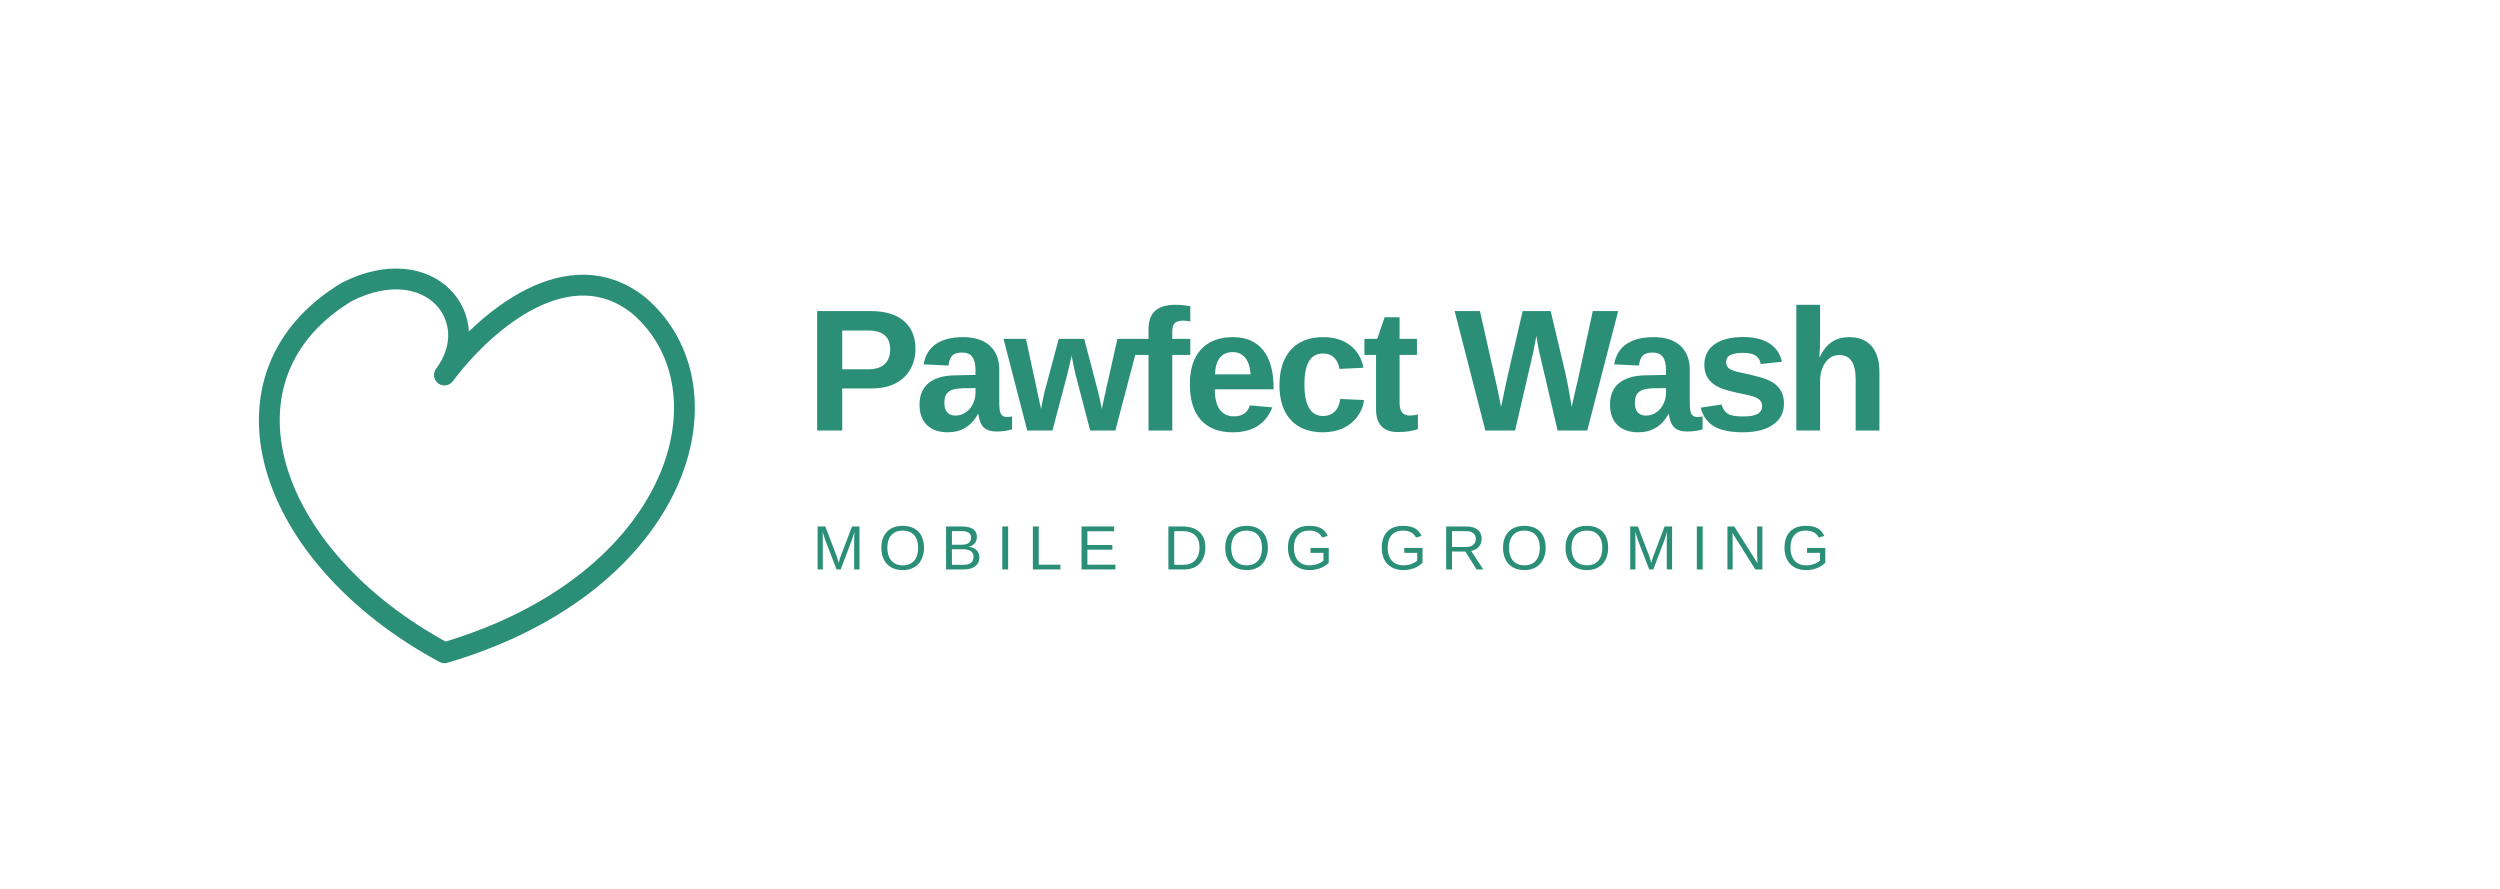
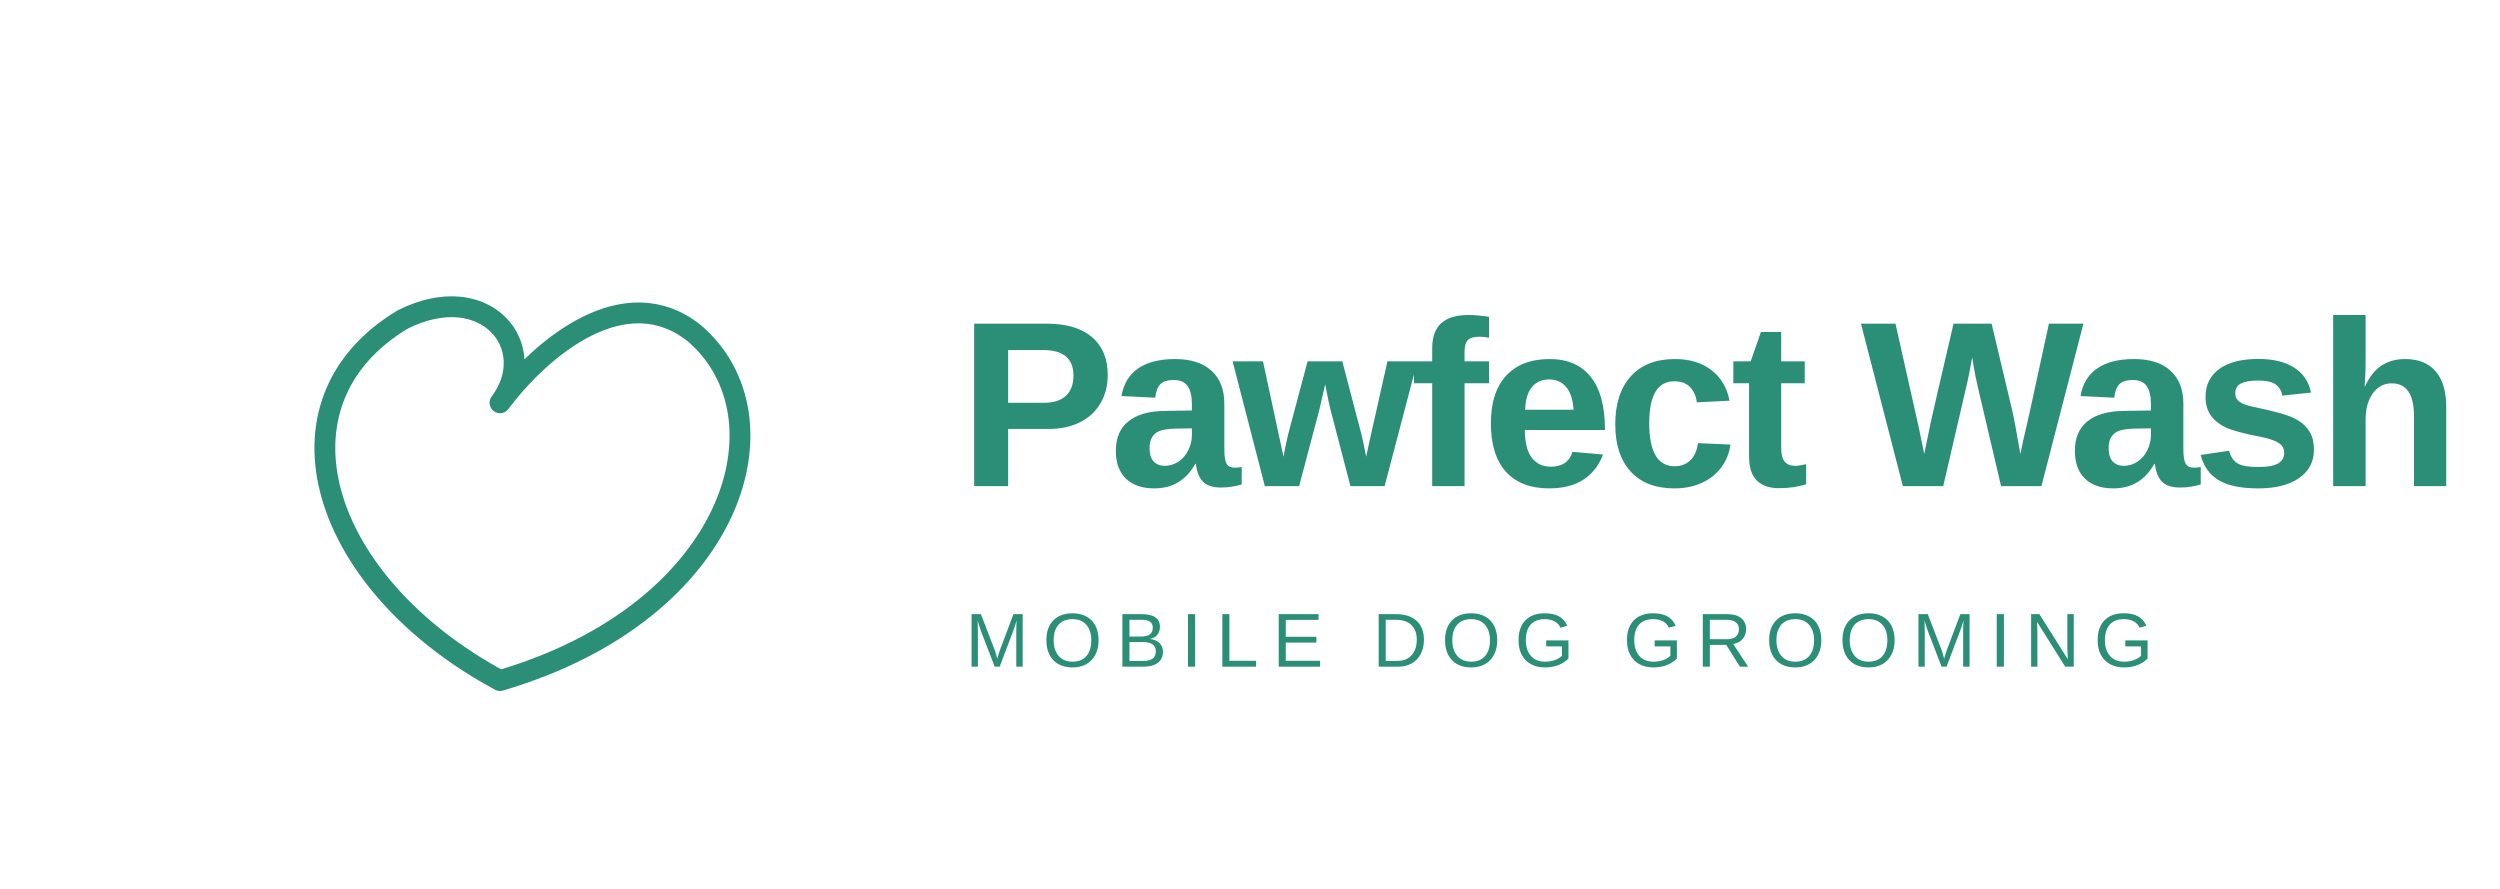
<svg xmlns="http://www.w3.org/2000/svg" width="360" height="128" viewBox="0 0 360 128" fill="#2b8f78" color="#2b8f78" role="img" aria-label="Pawfect Wash original mark">
-   <g>
+   <g transform="translate(8 4)">
    <path d="M64 94c-26-14-34-40-14-52 12-6 20 4 14 12 6-8 18-18 28-10 14 12 6 40-28 50z" fill="none" stroke="currentColor" stroke-width="3" stroke-linejoin="round" />
  </g>
-   <text x="116" y="62" font-family="Trebuchet MS,Arial,sans-serif" font-size="25" font-weight="700" letter-spacing="-1">Pawfect Wash</text>
-   <text x="117" y="82" font-family="Arial,sans-serif" font-size="9" letter-spacing="2">MOBILE DOG GROOMING</text>
+   <text x="138" y="70" font-family="Trebuchet MS,Arial,sans-serif" font-size="34" font-weight="700" letter-spacing="-1" textLength="212" lengthAdjust="spacingAndGlyphs">Pawfect Wash</text>
+   <text x="139" y="96" font-family="Arial,sans-serif" font-size="11" letter-spacing="2" textLength="156" lengthAdjust="spacing">MOBILE DOG GROOMING</text>
</svg>
